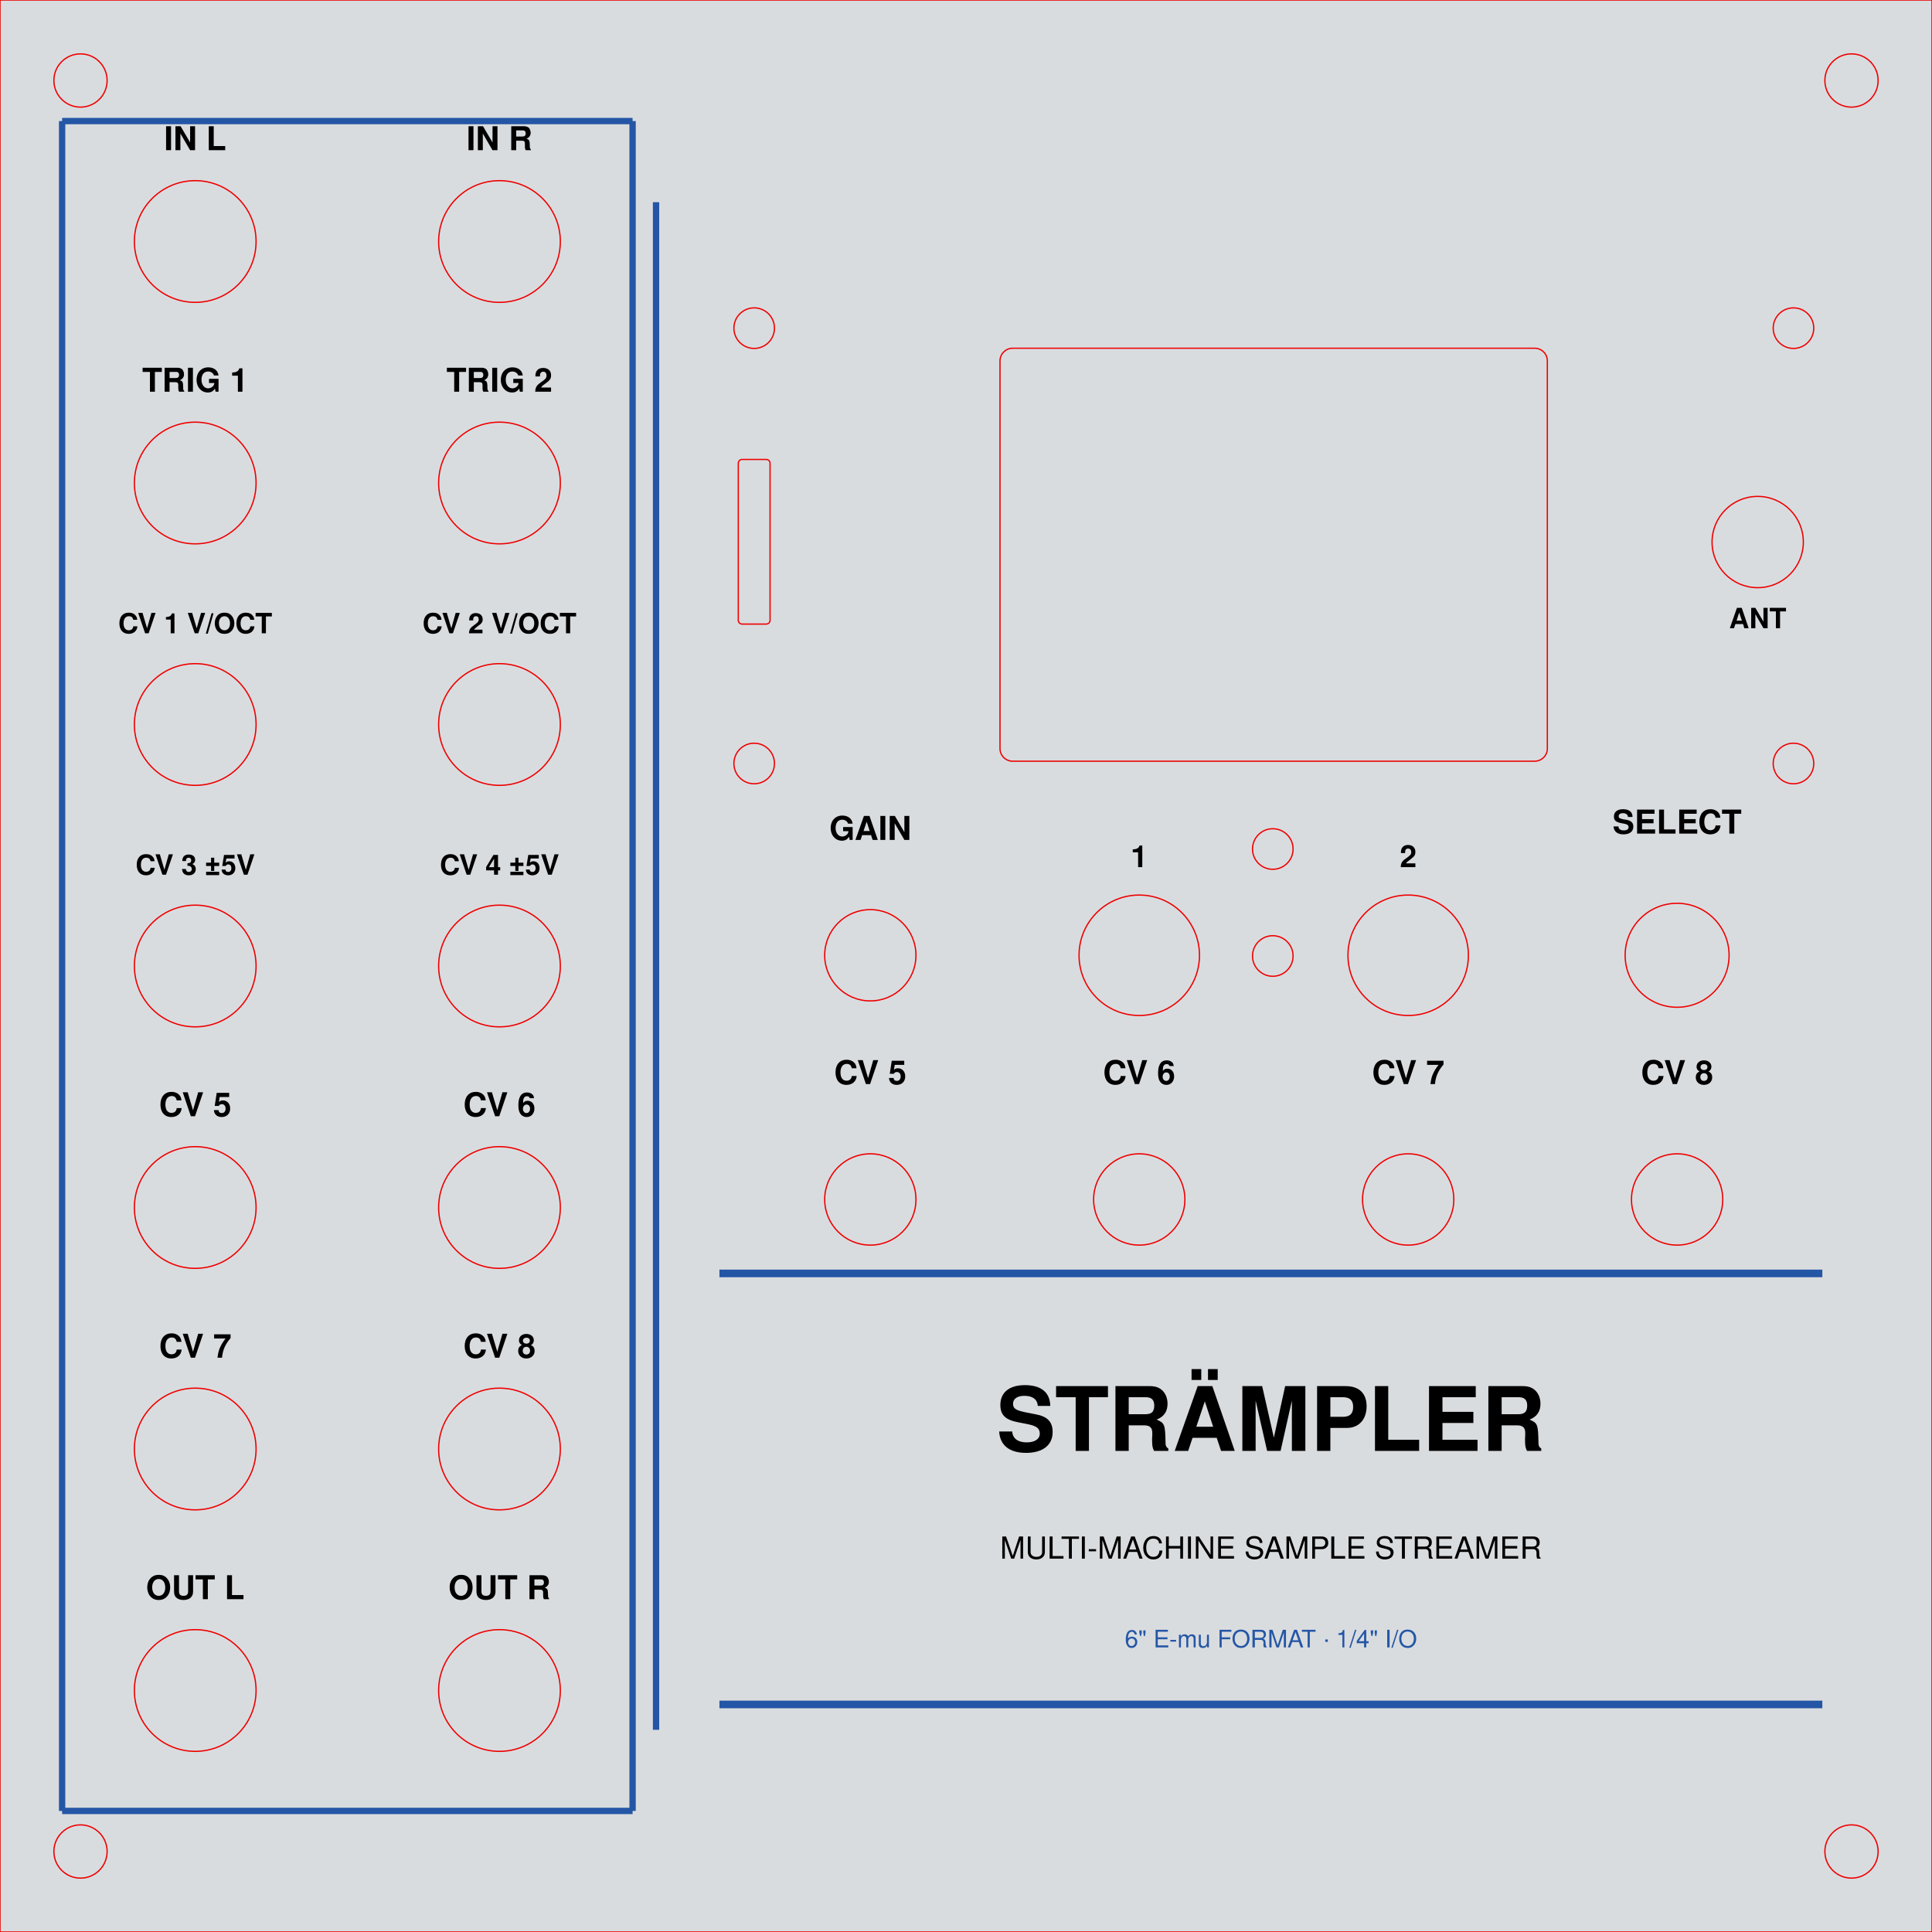
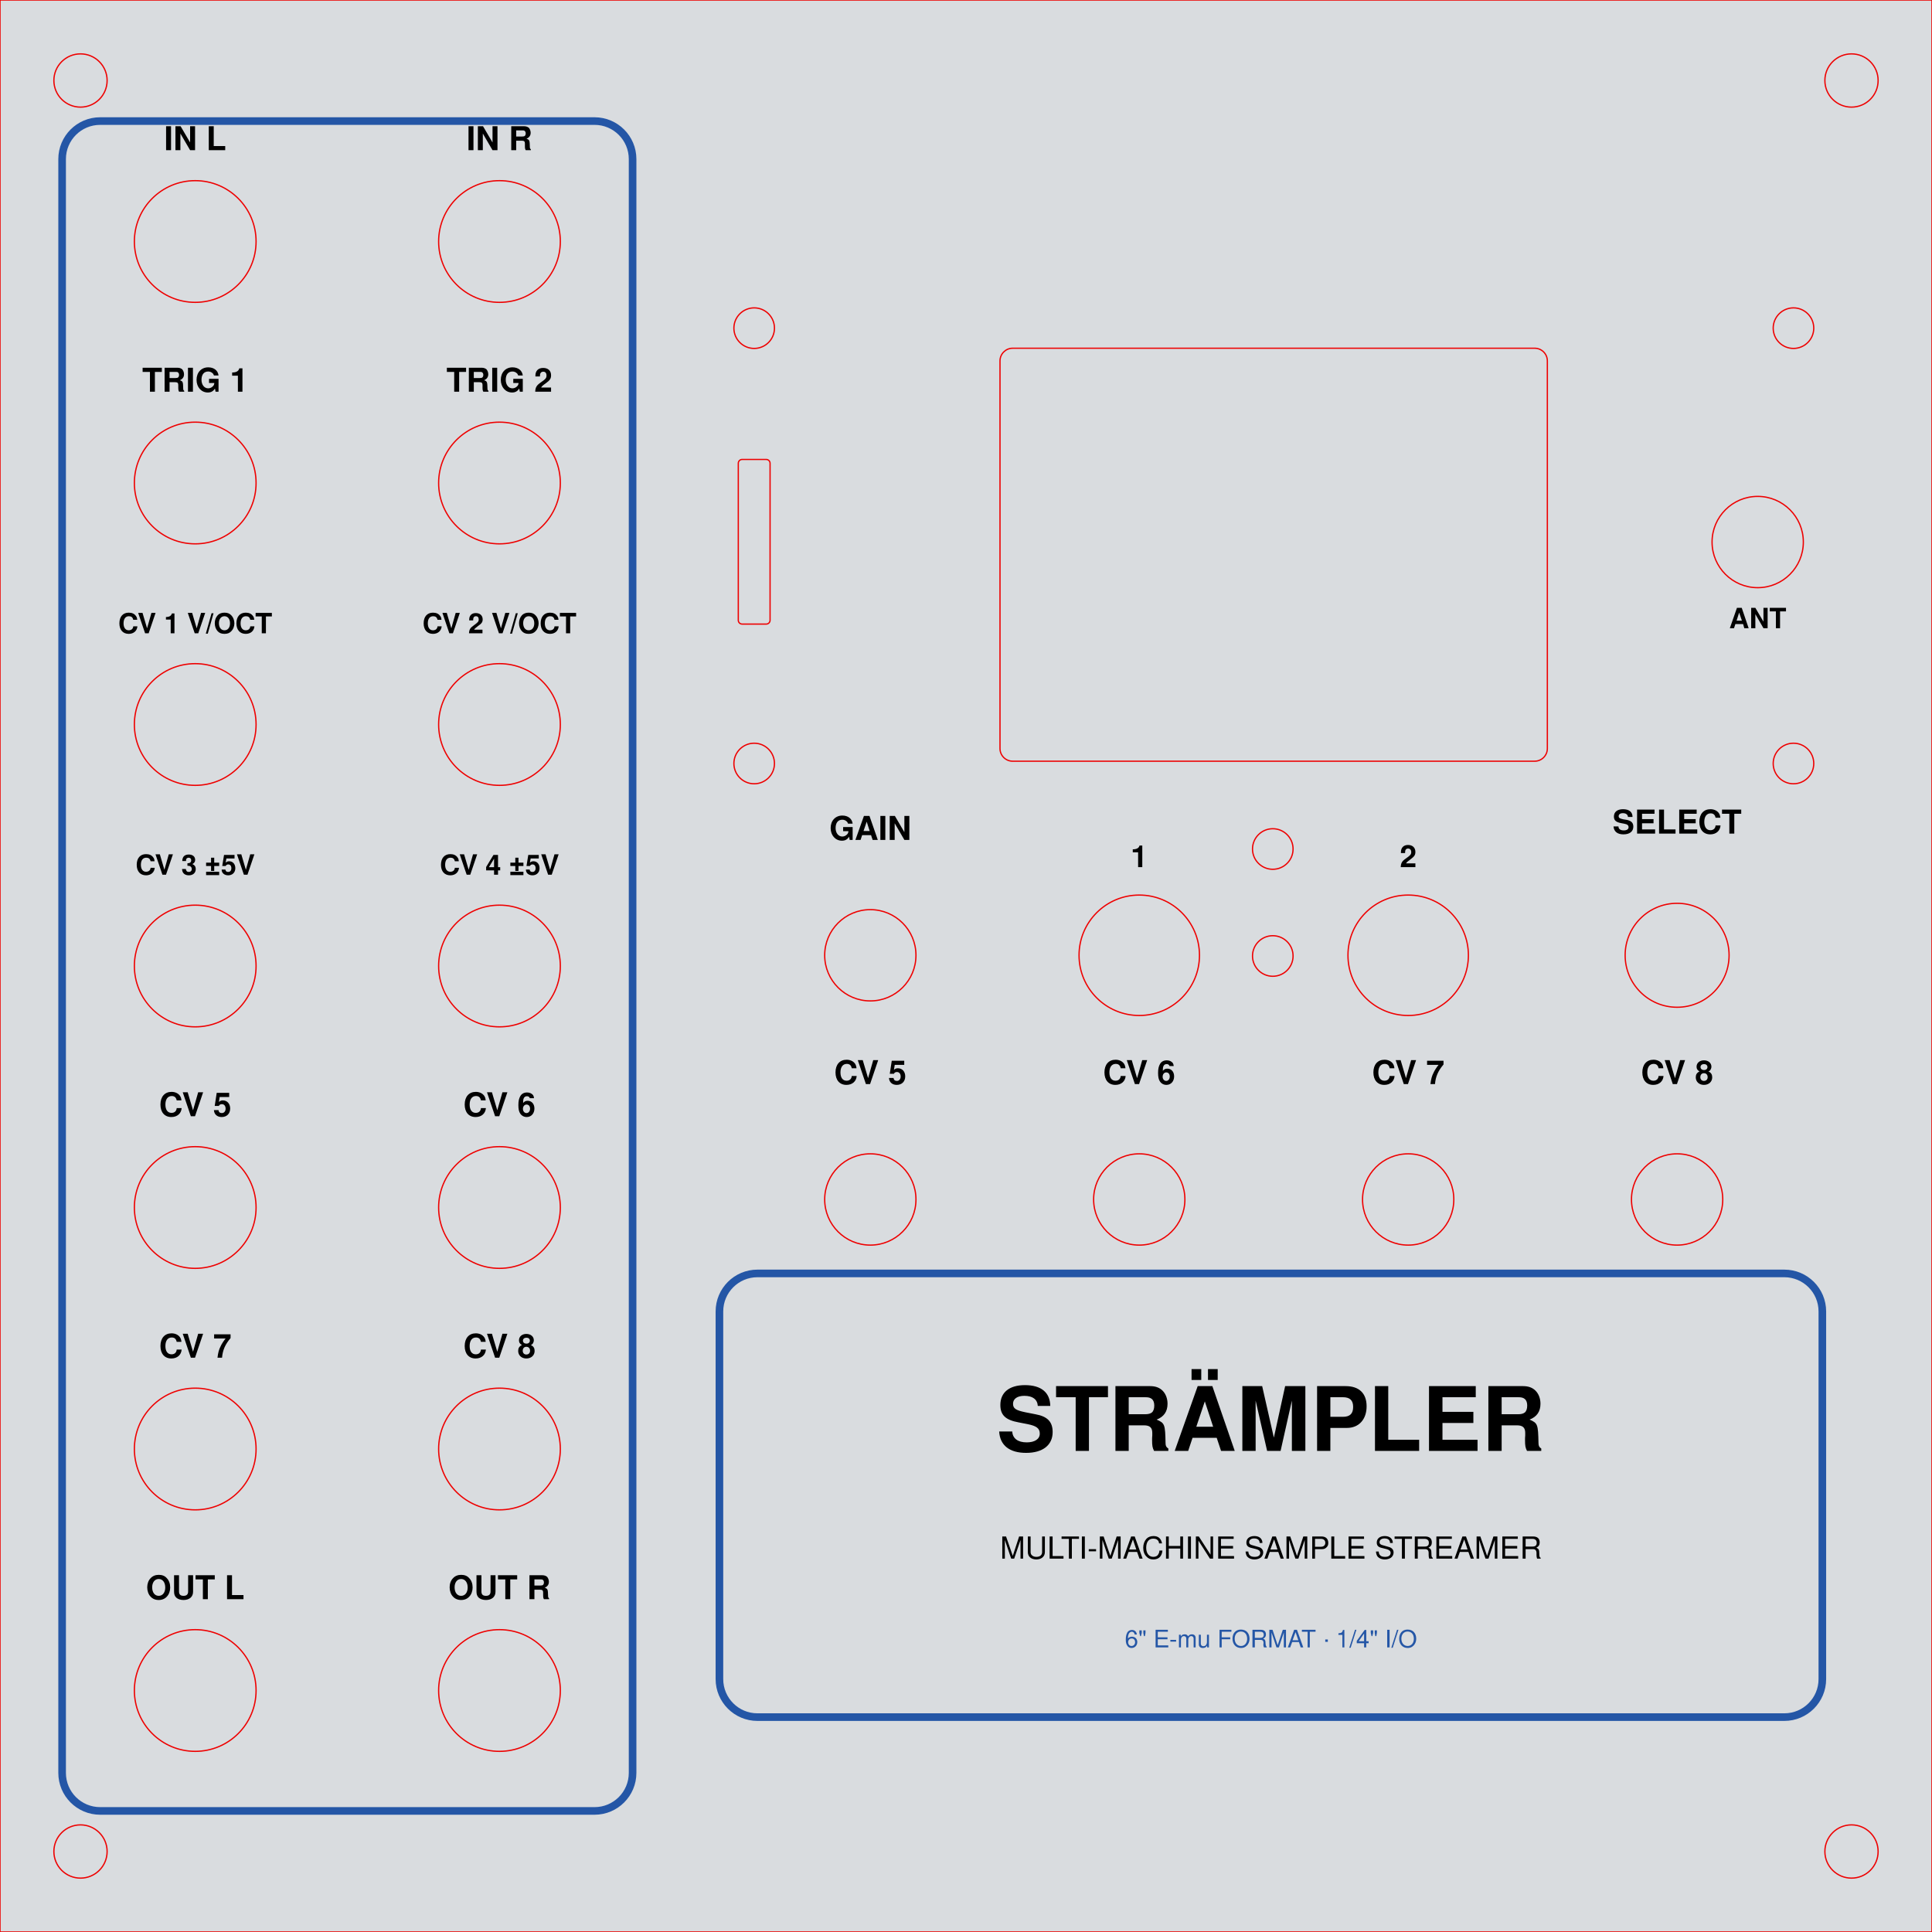
<svg xmlns="http://www.w3.org/2000/svg" width="152.4mm" height="152.4mm" viewBox="0 0 152.4 152.4">
  <rect width="100%" height="100%" fill="#d9dcdf" />
  <g id="ART">
    <text x="68.653" y="85.516" font-family="Helvetica, Arial, sans-serif" font-size="2.6" font-weight="bold" text-anchor="middle" fill="#000">CV 5</text>
    <text x="89.867" y="85.516" font-family="Helvetica, Arial, sans-serif" font-size="2.6" font-weight="bold" text-anchor="middle" fill="#000">CV 6</text>
    <text x="111.080" y="85.516" font-family="Helvetica, Arial, sans-serif" font-size="2.6" font-weight="bold" text-anchor="middle" fill="#000">CV 7</text>
    <text x="132.294" y="85.516" font-family="Helvetica, Arial, sans-serif" font-size="2.6" font-weight="bold" text-anchor="middle" fill="#000">CV 8</text>
    <text x="68.653" y="66.254" font-family="Helvetica, Arial, sans-serif" font-size="2.6" font-weight="bold" text-anchor="middle" fill="#000">GAIN</text>
    <text x="132.294" y="65.754" font-family="Helvetica, Arial, sans-serif" font-size="2.6" font-weight="bold" text-anchor="middle" fill="#000">SELECT</text>
    <text x="89.867" y="68.404" font-family="Helvetica, Arial, sans-serif" font-size="2.4" font-weight="bold" text-anchor="middle" fill="#000">1</text>
    <text x="111.080" y="68.404" font-family="Helvetica, Arial, sans-serif" font-size="2.4" font-weight="bold" text-anchor="middle" fill="#000">2</text>
    <text x="138.651" y="49.557" font-family="Helvetica, Arial, sans-serif" font-size="2.2" font-weight="bold" text-anchor="middle" fill="#000">ANT</text>
    <text x="15.400" y="11.850" font-family="Helvetica, Arial, sans-serif" font-size="2.6" font-weight="bold" text-anchor="middle" fill="#000">IN L</text>
    <text x="39.400" y="11.850" font-family="Helvetica, Arial, sans-serif" font-size="2.6" font-weight="bold" text-anchor="middle" fill="#000">IN R</text>
    <text x="15.400" y="30.900" font-family="Helvetica, Arial, sans-serif" font-size="2.6" font-weight="bold" text-anchor="middle" fill="#000">TRIG 1</text>
    <text x="39.400" y="30.900" font-family="Helvetica, Arial, sans-serif" font-size="2.6" font-weight="bold" text-anchor="middle" fill="#000">TRIG 2</text>
    <text x="15.400" y="49.950" font-family="Helvetica, Arial, sans-serif" font-size="2.2" font-weight="bold" text-anchor="middle" fill="#000">CV 1  V/OCT</text>
    <text x="39.400" y="49.950" font-family="Helvetica, Arial, sans-serif" font-size="2.2" font-weight="bold" text-anchor="middle" fill="#000">CV 2  V/OCT</text>
    <text x="15.400" y="69.000" font-family="Helvetica, Arial, sans-serif" font-size="2.2" font-weight="bold" text-anchor="middle" fill="#000">CV 3  ±5V</text>
    <text x="39.400" y="69.000" font-family="Helvetica, Arial, sans-serif" font-size="2.2" font-weight="bold" text-anchor="middle" fill="#000">CV 4  ±5V</text>
    <text x="15.400" y="88.050" font-family="Helvetica, Arial, sans-serif" font-size="2.6" font-weight="bold" text-anchor="middle" fill="#000">CV 5</text>
    <text x="39.400" y="88.050" font-family="Helvetica, Arial, sans-serif" font-size="2.6" font-weight="bold" text-anchor="middle" fill="#000">CV 6</text>
    <text x="15.400" y="107.100" font-family="Helvetica, Arial, sans-serif" font-size="2.6" font-weight="bold" text-anchor="middle" fill="#000">CV 7</text>
    <text x="39.400" y="107.100" font-family="Helvetica, Arial, sans-serif" font-size="2.6" font-weight="bold" text-anchor="middle" fill="#000">CV 8</text>
    <text x="15.400" y="126.150" font-family="Helvetica, Arial, sans-serif" font-size="2.6" font-weight="bold" text-anchor="middle" fill="#000">OUT L</text>
    <text x="39.400" y="126.150" font-family="Helvetica, Arial, sans-serif" font-size="2.6" font-weight="bold" text-anchor="middle" fill="#000">OUT R</text>
-     <line x1="56.750" y1="100.450" x2="143.750" y2="100.450" stroke="#2456A6" stroke-width="0.6" />
-     <line x1="56.750" y1="134.450" x2="143.750" y2="134.450" stroke="#2456A6" stroke-width="0.6" />
+     <rect x="56.750" y="100.450" width="87.000" height="35.000" rx="3.000" fill="none" stroke="#2456A6" stroke-width="0.6" />
    <text x="100.250" y="114.450" font-family="Helvetica, Arial, sans-serif" font-size="7.0" font-weight="bold" text-anchor="middle" fill="#000">STRÄMPLER</text>
    <text x="100.250" y="122.950" font-family="Helvetica, Arial, sans-serif" font-size="2.4" font-weight="normal" text-anchor="middle" fill="#000">MULTI-MACHINE SAMPLE STREAMER</text>
    <text x="100.250" y="129.950" font-family="Helvetica, Arial, sans-serif" font-size="1.9" font-weight="normal" text-anchor="middle" fill="#2456A6">6" E-mu FORMAT · 1/4" I/O</text>
-     <line x1="4.900" y1="142.850" x2="49.900" y2="142.850" stroke="#2456A6" stroke-width="0.5" />
-     <line x1="4.900" y1="9.550" x2="49.900" y2="9.550" stroke="#2456A6" stroke-width="0.5" />
-     <line x1="4.900" y1="142.850" x2="4.900" y2="9.550" stroke="#2456A6" stroke-width="0.5" />
-     <line x1="49.900" y1="142.850" x2="49.900" y2="9.550" stroke="#2456A6" stroke-width="0.5" />
-     <line x1="51.750" y1="15.950" x2="51.750" y2="136.450" stroke="#2456A6" stroke-width="0.5" />
+     <rect x="4.900" y="9.550" width="45.000" height="133.300" rx="3.000" fill="none" stroke="#2456A6" stroke-width="0.6" />
  </g>
  <g id="CUT" fill="none" stroke="#e00" stroke-width="0.1">
    <rect x="0" y="0" width="152.4" height="152.4" />
    <circle cx="6.350" cy="146.050" r="2.100" />
    <circle cx="146.050" cy="146.050" r="2.100" />
    <circle cx="6.350" cy="6.350" r="2.100" />
    <circle cx="146.050" cy="6.350" r="2.100" />
    <circle cx="68.653" cy="94.616" r="3.600" />
    <circle cx="89.867" cy="94.616" r="3.600" />
    <circle cx="111.080" cy="94.616" r="3.600" />
    <circle cx="132.294" cy="94.616" r="3.600" />
    <circle cx="68.653" cy="75.354" r="3.600" />
    <circle cx="132.294" cy="75.354" r="4.100" />
    <circle cx="89.867" cy="75.354" r="4.750" />
    <circle cx="111.080" cy="75.354" r="4.750" />
    <circle cx="100.400" cy="75.410" r="1.600" />
    <circle cx="138.651" cy="42.757" r="3.600" />
    <circle cx="59.491" cy="60.226" r="1.600" />
    <circle cx="141.473" cy="60.226" r="1.600" />
    <circle cx="59.491" cy="25.885" r="1.600" />
    <circle cx="141.473" cy="25.885" r="1.600" />
    <circle cx="100.400" cy="66.971" r="1.600" />
    <rect x="78.882" y="27.469" width="43.176" height="32.576" rx="1.000" />
    <rect x="58.238" y="36.243" width="2.507" height="12.985" rx="0.300" />
    <circle cx="15.400" cy="19.050" r="4.800" />
    <circle cx="39.400" cy="19.050" r="4.800" />
    <circle cx="15.400" cy="38.100" r="4.800" />
    <circle cx="39.400" cy="38.100" r="4.800" />
    <circle cx="15.400" cy="57.150" r="4.800" />
    <circle cx="39.400" cy="57.150" r="4.800" />
    <circle cx="15.400" cy="76.200" r="4.800" />
    <circle cx="39.400" cy="76.200" r="4.800" />
    <circle cx="15.400" cy="95.250" r="4.800" />
    <circle cx="39.400" cy="95.250" r="4.800" />
    <circle cx="15.400" cy="114.300" r="4.800" />
    <circle cx="39.400" cy="114.300" r="4.800" />
    <circle cx="15.400" cy="133.350" r="4.800" />
    <circle cx="39.400" cy="133.350" r="4.800" />
  </g>
</svg>
